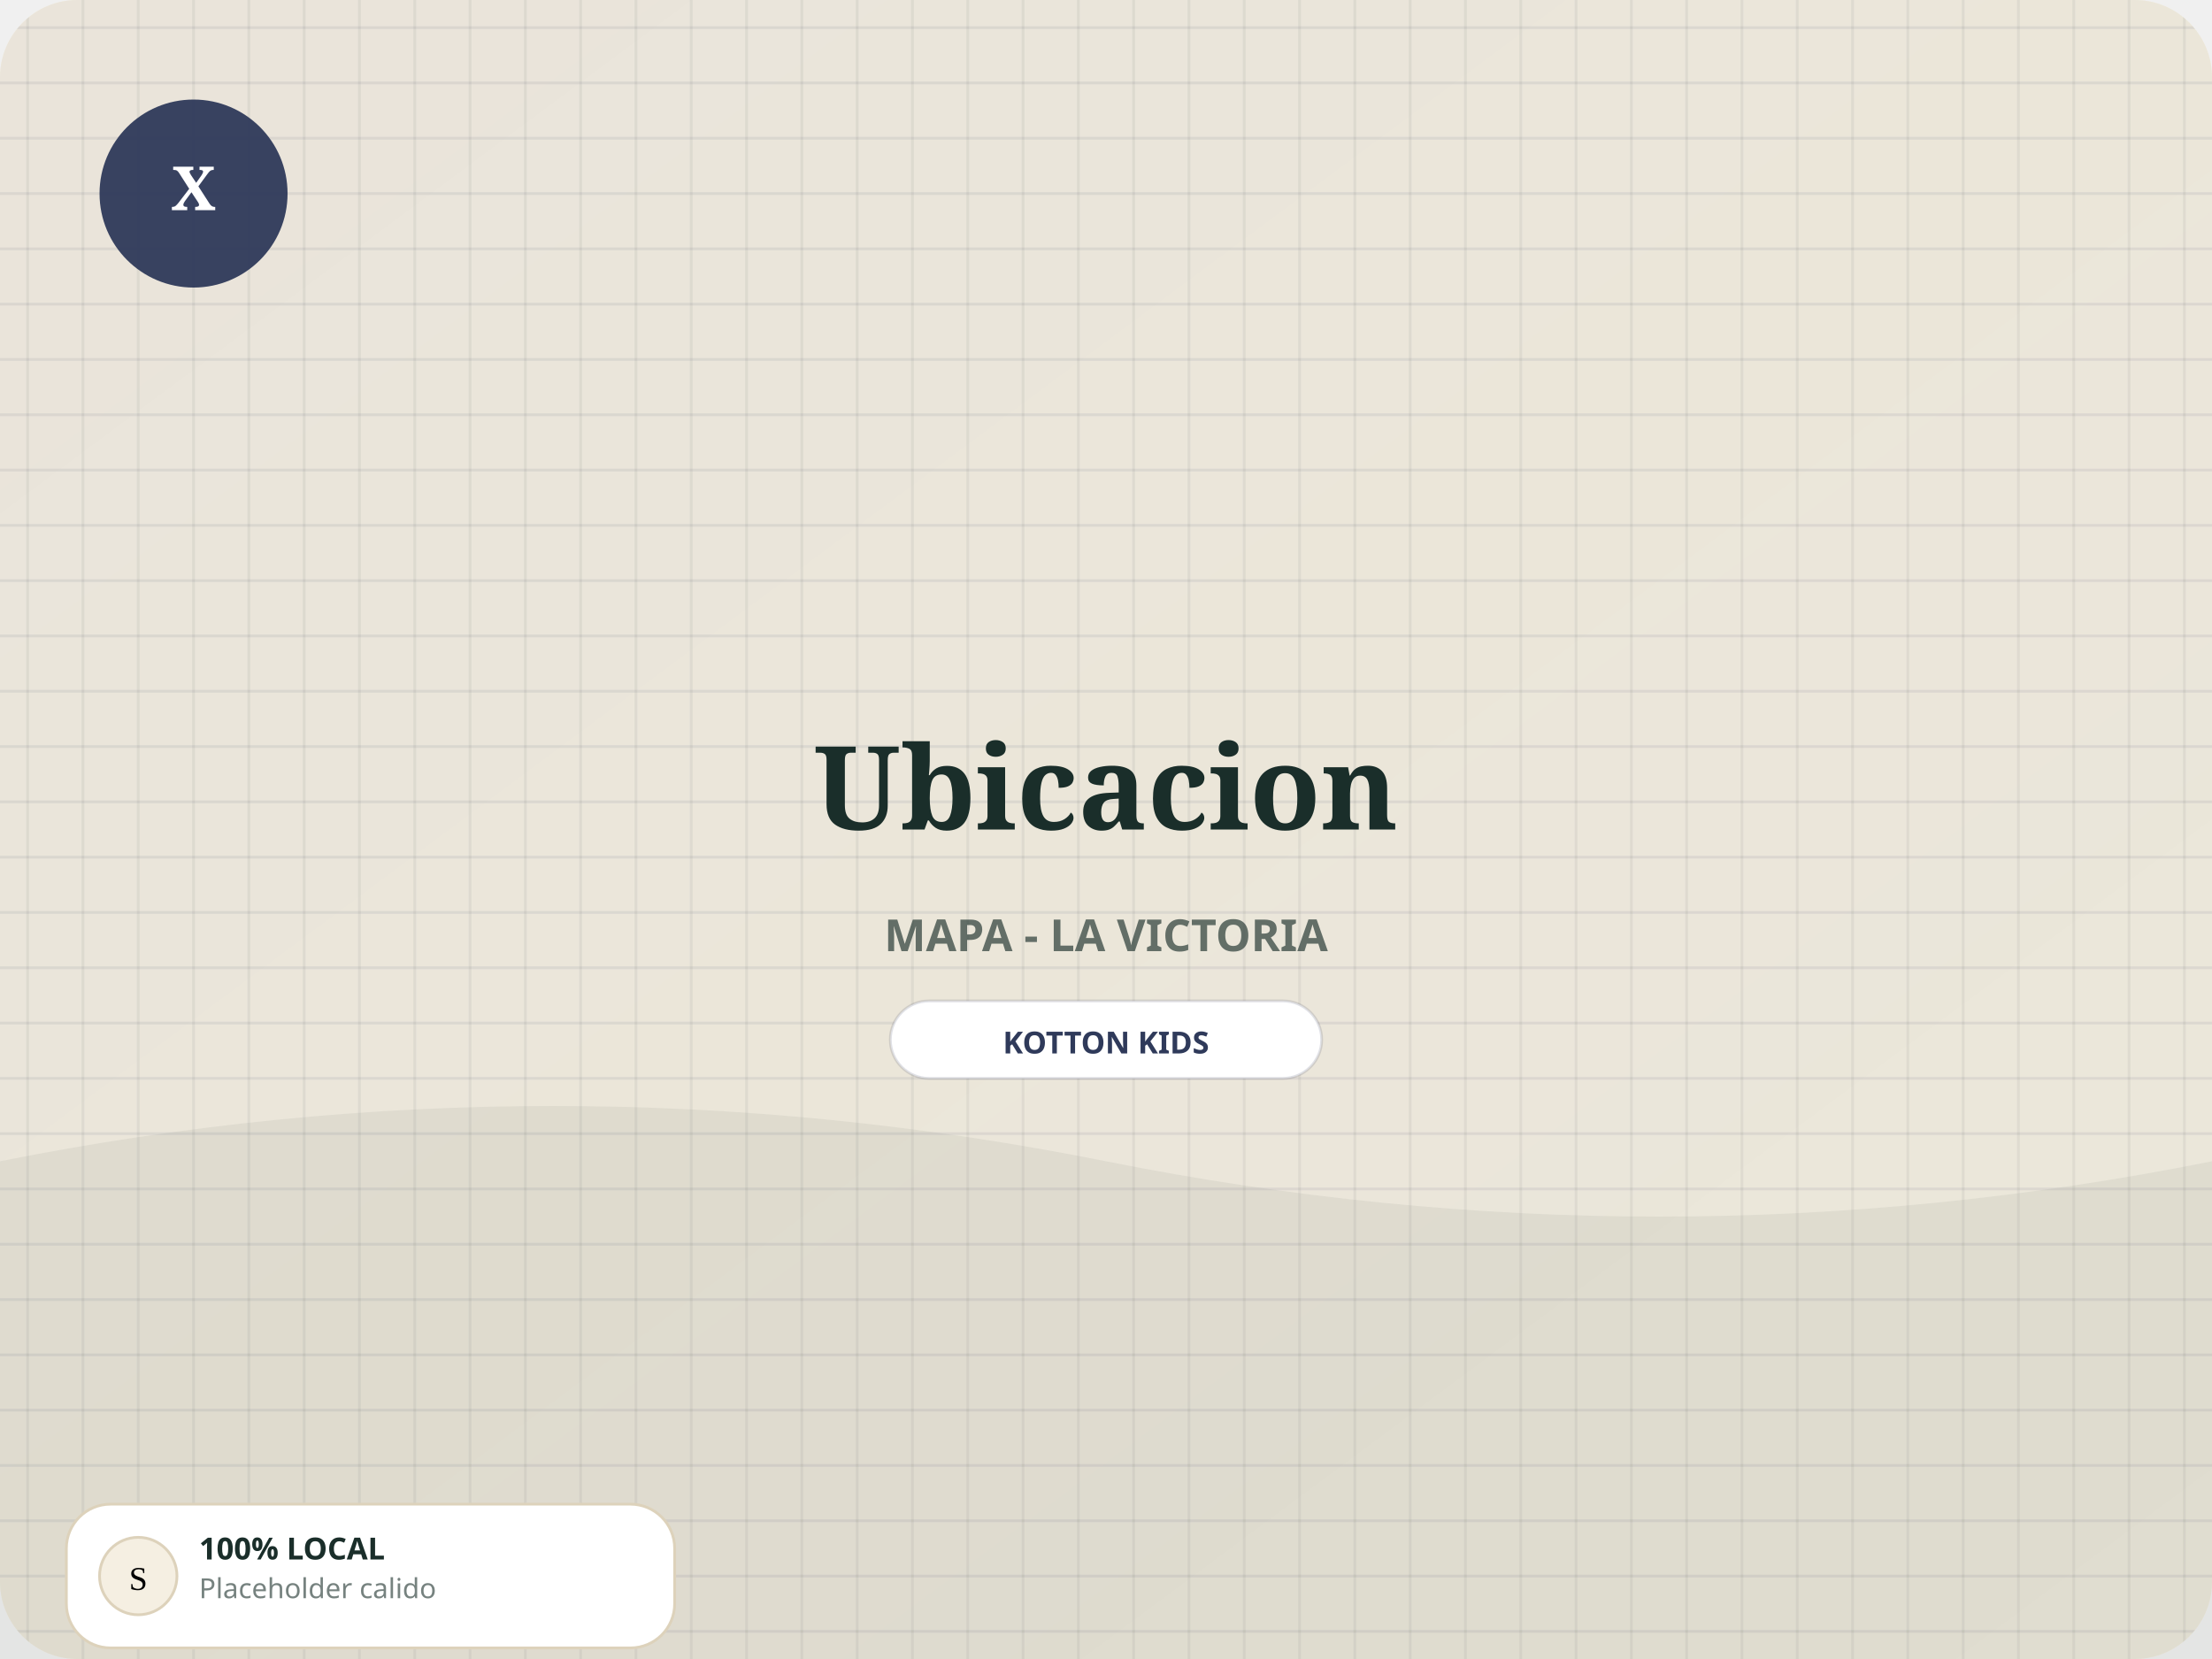
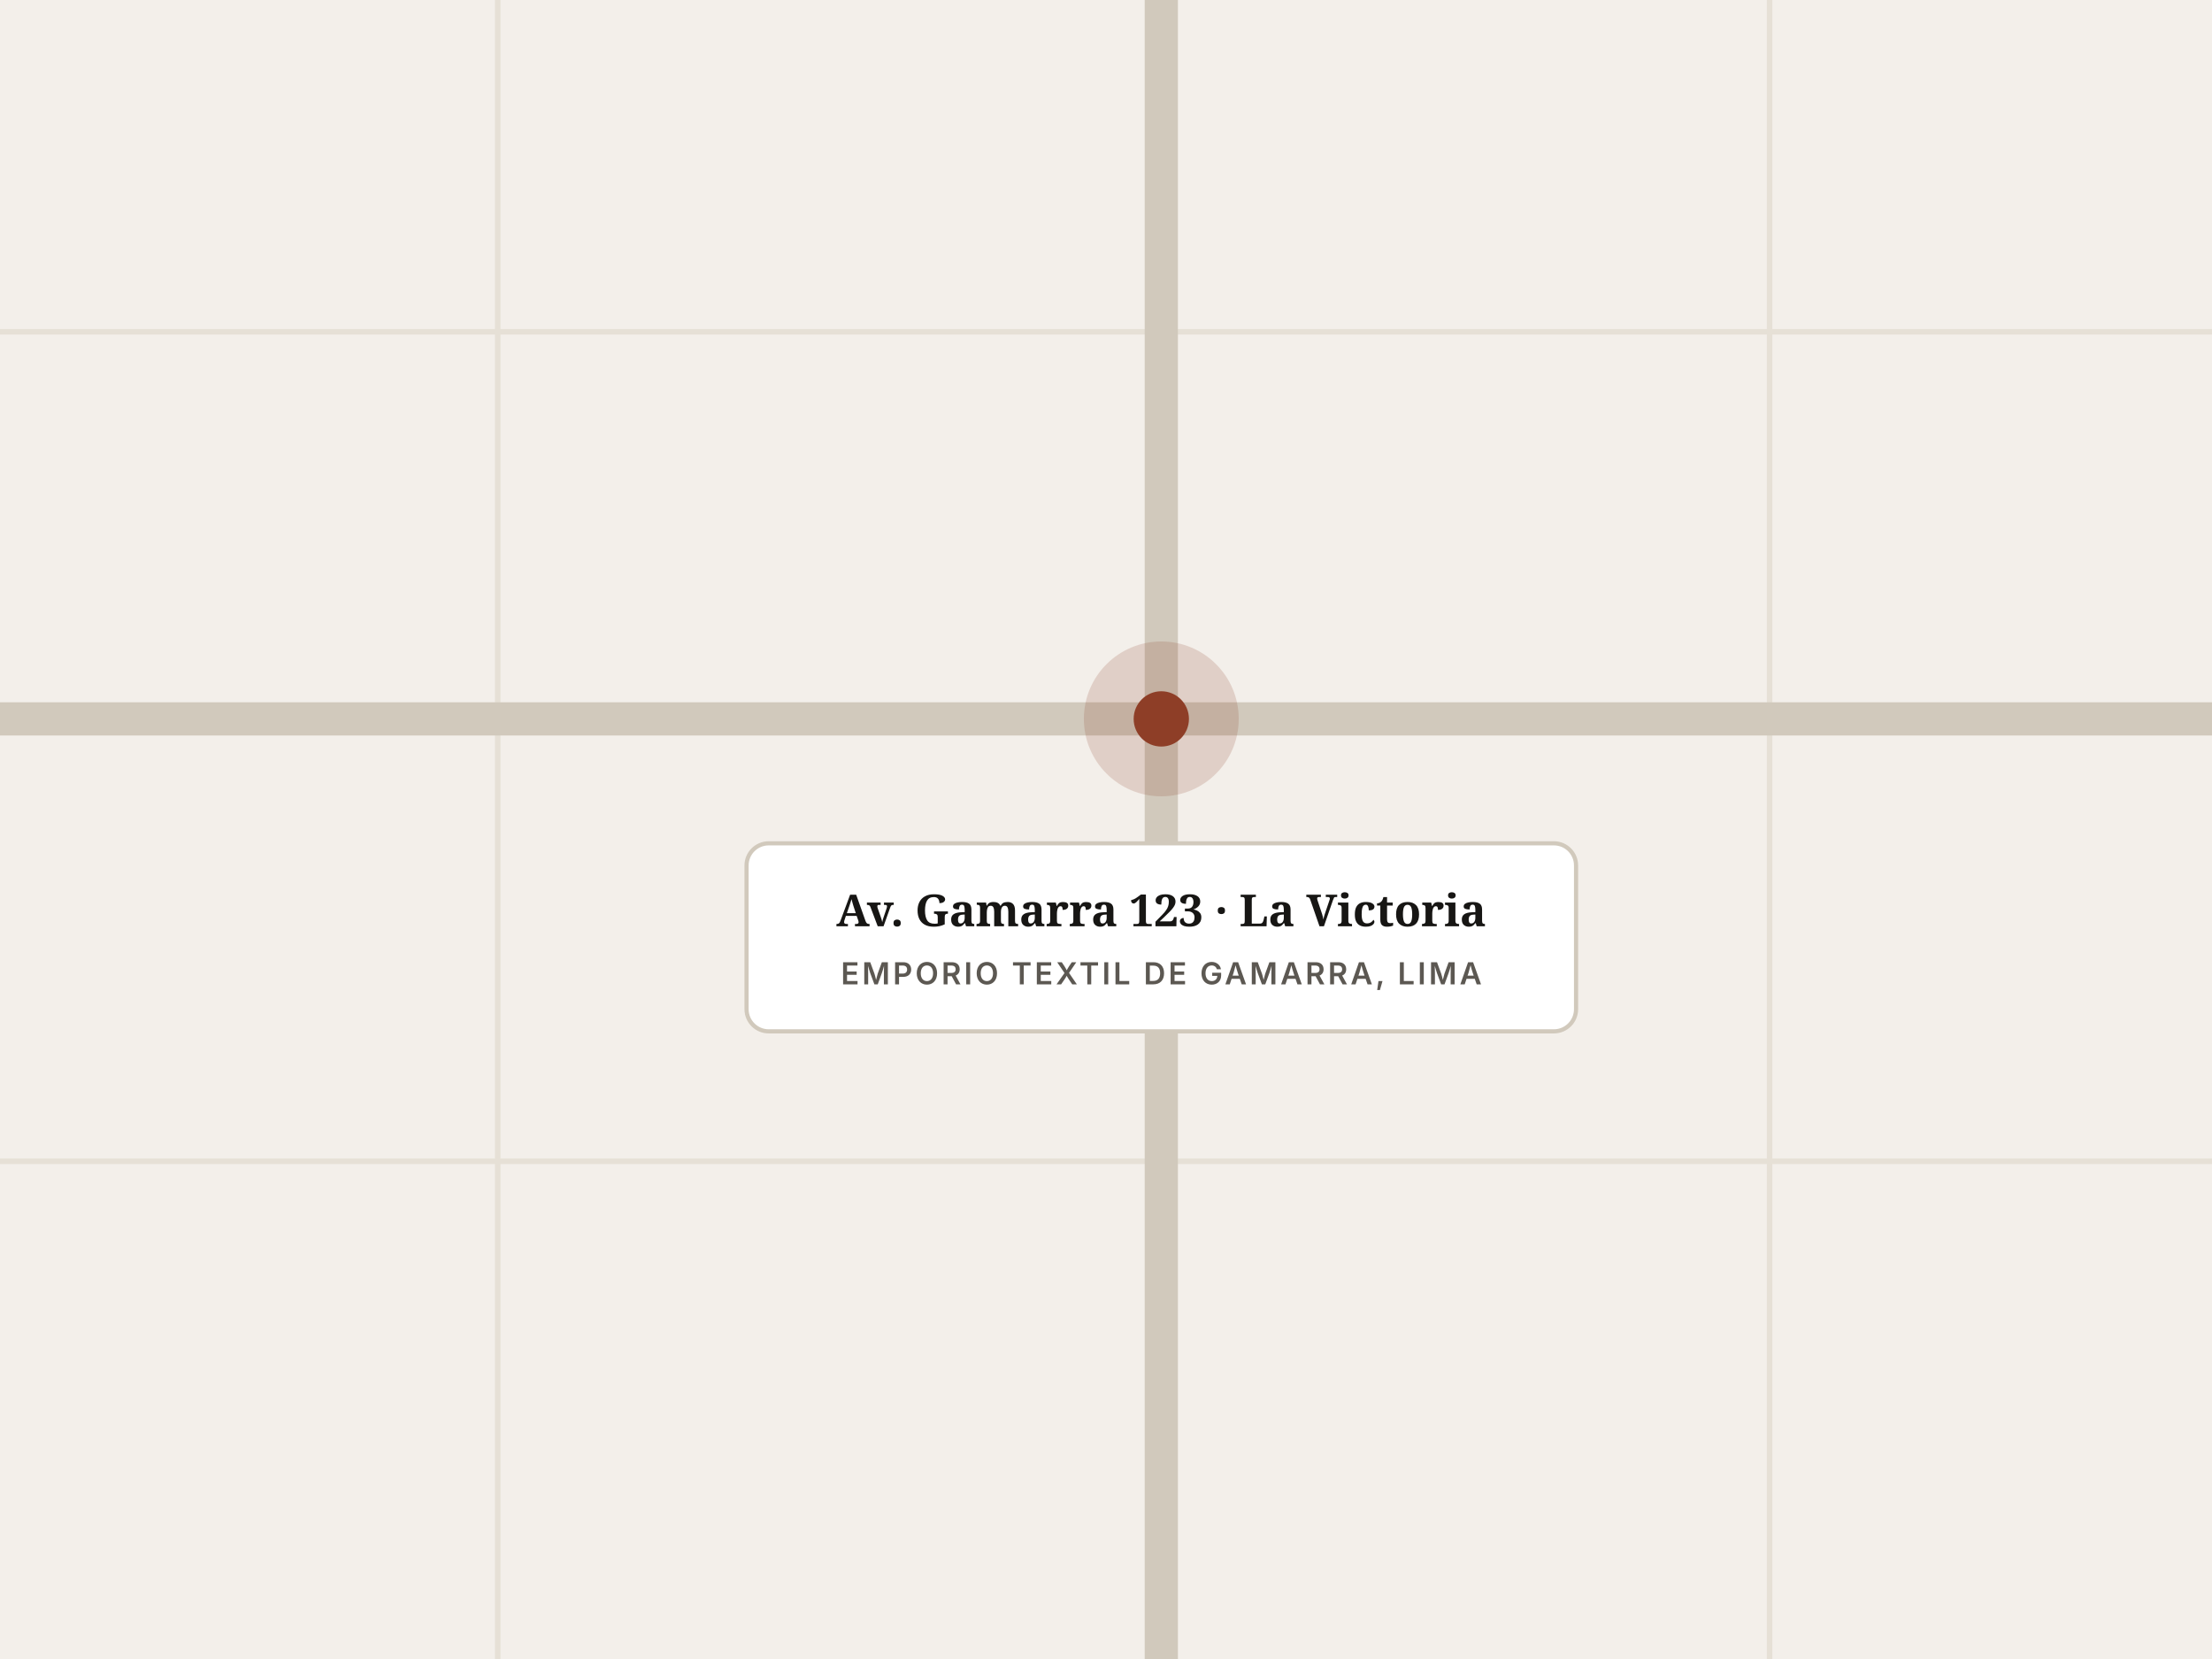
- <svg xmlns="http://www.w3.org/2000/svg" width="800" height="600" viewBox="0 0 800 600" role="img">
-   <rect width="800" height="600" rx="28" fill="#F5EFE2" />
-   <defs>
-     <pattern id="p" width="40" height="40" patternUnits="userSpaceOnUse">
-       <rect width="40" height="40" fill="#F5EFE2" />
-       <path d="M0 10 H40 M0 30 H40" stroke="#2F3A5A" stroke-opacity="0.08" stroke-width="1" />
-       <path d="M10 0 V40 M30 0 V40" stroke="#1A2E2A" stroke-opacity="0.06" stroke-width="1" />
-     </pattern>
-     <linearGradient id="g" x1="0" y1="0" x2="1" y2="1">
-       <stop offset="0%" stop-color="#2F3A5A" stop-opacity="0.06" />
-       <stop offset="100%" stop-color="#1A2E2A" stop-opacity="0.04" />
-     </linearGradient>
-   </defs>
-   <rect width="800" height="600" rx="28" fill="url(#p)" />
-   <rect width="800" height="600" rx="28" fill="url(#g)" />
-   <path d="M0 420 Q 200 380 400 420 T 800 420 L 800 600 L 0 600 Z" fill="#1A2E2A" opacity="0.06" />
-   <circle cx="70" cy="70" r="34" fill="#2F3A5A" opacity="0.95" />
-   <text x="70" y="76" text-anchor="middle" font-family="Georgia, serif" font-size="22" font-weight="800" fill="white">X</text>
-   <g transform="translate(400,300)">
-     <text text-anchor="middle" font-family="Georgia, serif" font-size="42" font-weight="800" fill="#1A2E2A">Ubicacion</text>
-     <text y="44" text-anchor="middle" font-family="sans-serif" font-size="16" font-weight="600" fill="#1A2E2A" opacity="0.65">MAPA - LA VICTORIA</text>
-     <g transform="translate(0,76)">
-       <rect x="-78" y="-14" width="156" height="28" rx="14" fill="white" stroke="#2F3A5A" stroke-opacity="0.15" />
-       <text text-anchor="middle" y="5" font-family="sans-serif" font-size="11" font-weight="800" fill="#2F3A5A">KOTTON KIDS</text>
-     </g>
+ <svg xmlns="http://www.w3.org/2000/svg" width="800" height="600" viewBox="0 0 800 600" role="img" aria-label="Plano de ubicación Gamarra">
+   <rect width="800" height="600" fill="#F3EFEA" />
+   <g stroke="#E6E0D6" stroke-width="2">
+     <line x1="0" y1="120" x2="800" y2="120" />
+     <line x1="0" y1="260" x2="800" y2="260" />
+     <line x1="0" y1="420" x2="800" y2="420" />
+     <line x1="180" y1="0" x2="180" y2="600" />
+     <line x1="420" y1="0" x2="420" y2="600" />
+     <line x1="640" y1="0" x2="640" y2="600" />
  </g>
-   <g transform="translate(24, 544)">
-     <rect width="220" height="52" rx="16" fill="white" stroke="#DDD2BB" />
-     <circle cx="26" cy="26" r="14" fill="#F5EFE2" stroke="#DDD2BB" />
-     <text x="26" y="31" text-anchor="middle" font-size="12">S</text>
-     <text x="48" y="20" font-family="sans-serif" font-size="11" font-weight="800" fill="#1A2E2A">100% LOCAL</text>
-     <text x="48" y="34" font-family="sans-serif" font-size="10" fill="#1A2E2A" opacity="0.6">Placeholder calido</text>
-   </g>
+   <line x1="0" y1="260" x2="800" y2="260" stroke="#D1C9BC" stroke-width="12" />
+   <line x1="420" y1="0" x2="420" y2="600" stroke="#D1C9BC" stroke-width="12" />
+   <circle cx="420" cy="260" r="28" fill="#8E3E27" fill-opacity="0.18" />
+   <circle cx="420" cy="260" r="10" fill="#8E3E27" />
+   <rect x="270" y="305" width="300" height="68" rx="8" fill="#FFFFFF" stroke="#D1C9BC" stroke-width="1.5" />
+   <text x="420" y="335" text-anchor="middle" font-family="Georgia, serif" font-size="16" font-weight="600" fill="#171614">Av. Gamarra 123 · La Victoria</text>
+   <text x="420" y="356" text-anchor="middle" font-family="Plus Jakarta Sans, Inter, sans-serif" font-size="11" font-weight="600" fill="#5C5852" letter-spacing="1">EMPORIO TEXTIL DE GAMARRA, LIMA</text>
</svg>
